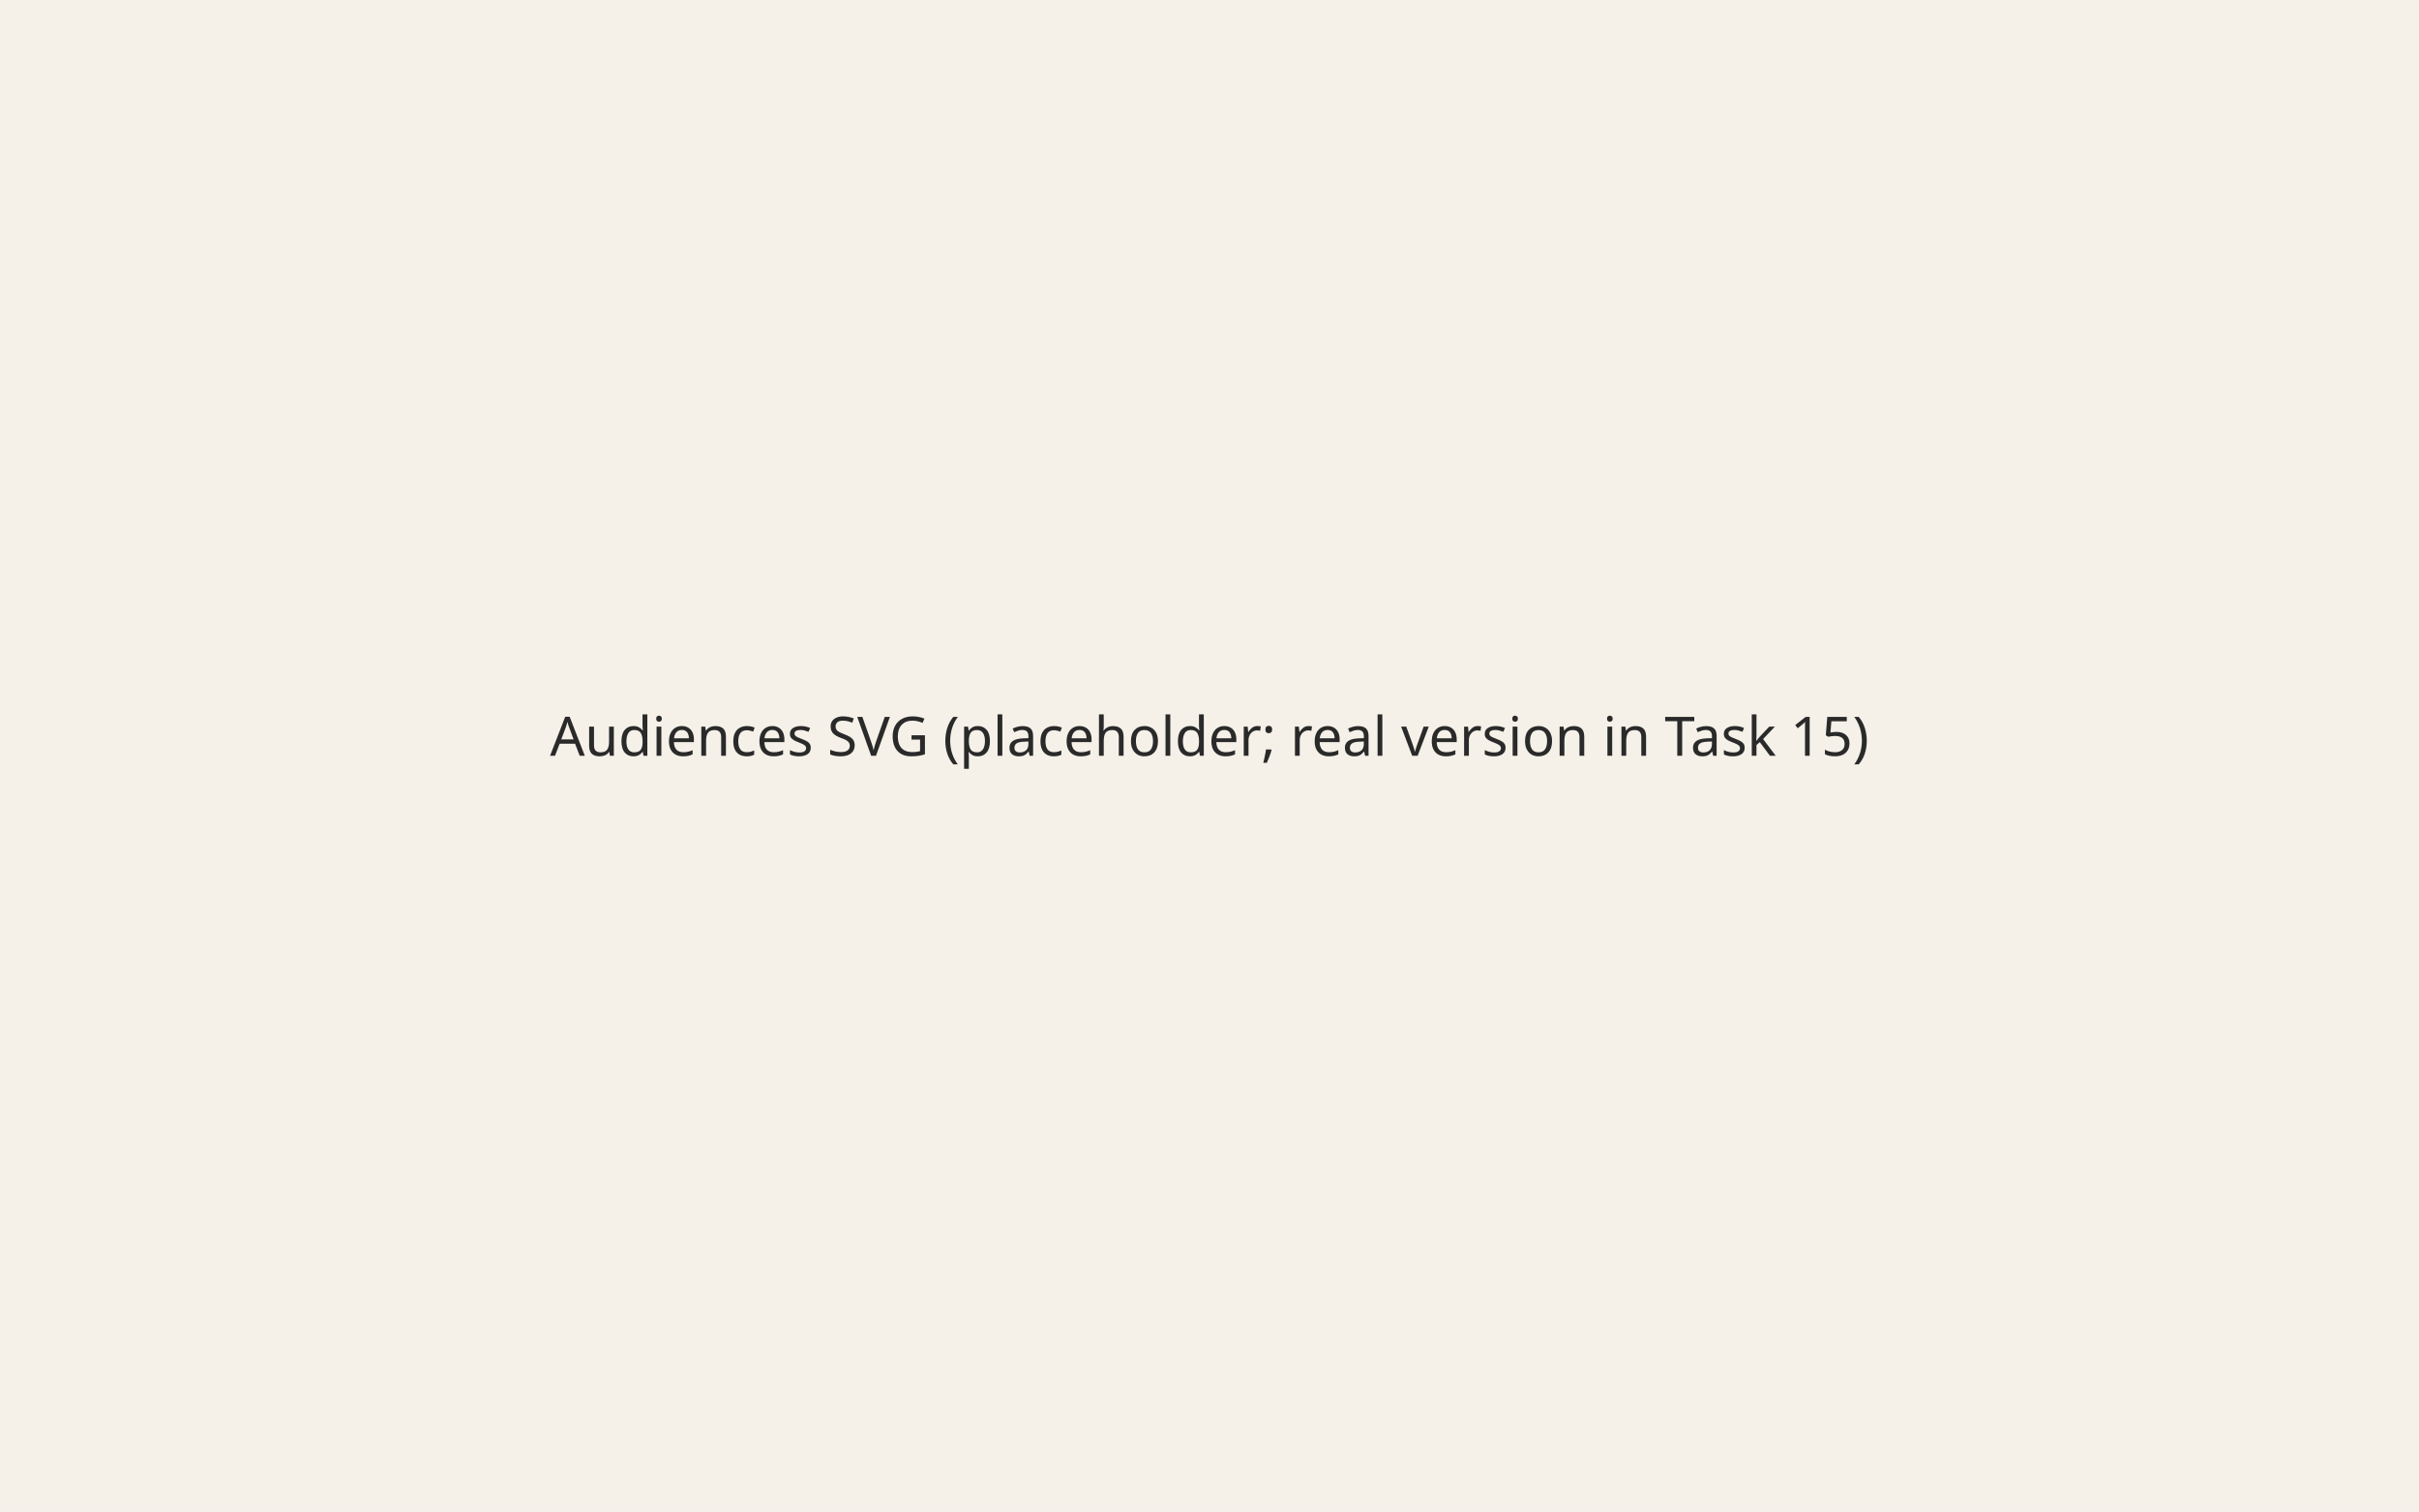
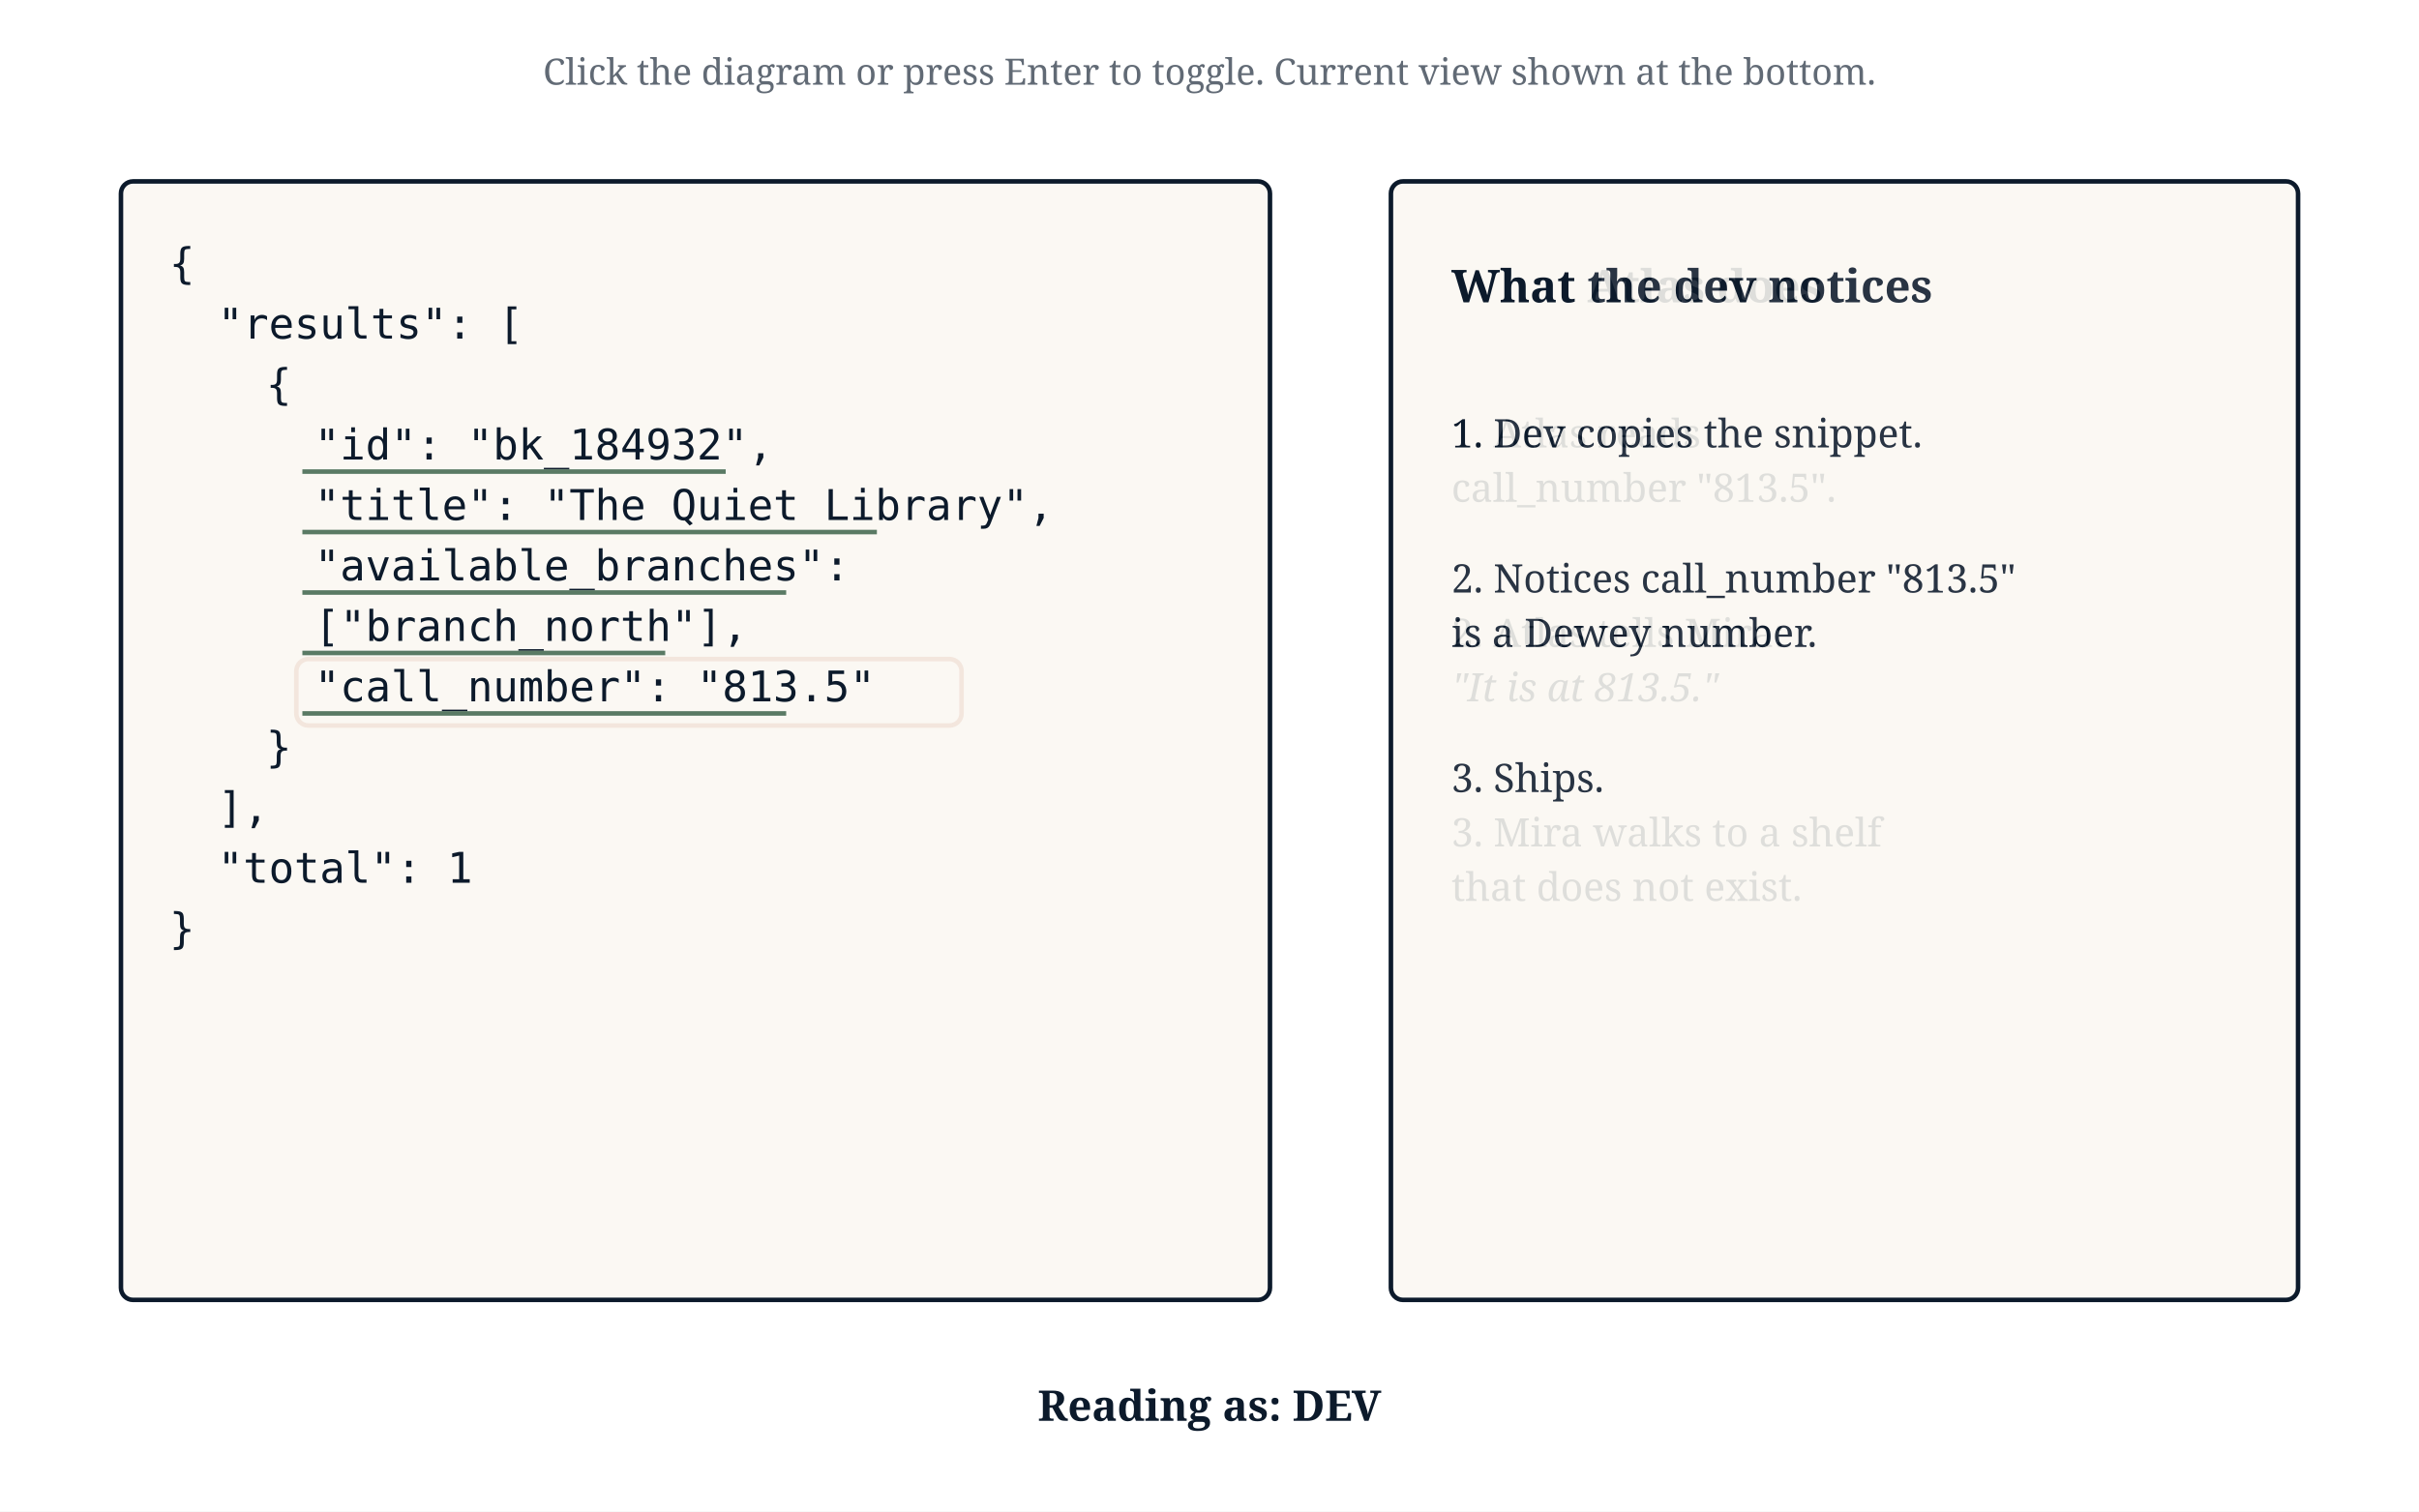
- <svg xmlns="http://www.w3.org/2000/svg" viewBox="0 0 800 500" preserveAspectRatio="xMidYMid meet" data-svg-pattern="toggle" aria-label="Audiences SVG placeholder">
-   <rect x="0" y="0" width="800" height="500" fill="#f5f1e8" />
-   <text x="400" y="250" text-anchor="middle" font-family="sans-serif" font-size="18" fill="#2a2a2a">Audiences SVG (placeholder; real version in Task 15)</text>
+ <svg xmlns="http://www.w3.org/2000/svg" viewBox="0 0 800 500" preserveAspectRatio="xMidYMid meet" style="max-width:100%;height:auto;" data-svg-pattern="toggle" data-states="DEV,ATLAS" tabindex="0" role="switch" aria-checked="false" aria-label="Toggle the response JSON between the DEV reader's view and the ATLAS reader's view">
+   <style>
+     .json-text { font-family: 'SF Mono', Menlo, monospace; font-size: 14px; fill: #0c1a2b; }
+     .anno-heading { font-family: Georgia, serif; font-size: 15px; fill: #0c1a2b; font-weight: bold; }
+     .anno-step { font-family: Georgia, serif; font-size: 13px; fill: #0c1a2b; }
+     .anno-step-quote { font-family: Georgia, serif; font-size: 13px; fill: #0c1a2b; font-style: italic; }
+     .toggle-hint { font-family: Georgia, serif; font-size: 12px; fill: #0c1a2b; opacity: 0.65; }
+     .state-label { font-family: Georgia, serif; font-size: 14px; fill: #0c1a2b; font-weight: bold; }
+ 
+     .layer-dev { opacity: 1; transition: opacity 0.2s ease; }
+     .layer-atlas { opacity: 0.12; transition: opacity 0.2s ease; }
+     svg[data-state="ATLAS"] .layer-dev { opacity: 0.12; }
+     svg[data-state="ATLAS"] .layer-atlas { opacity: 1; }
+     svg[data-state="ATLAS"] .json-text:not(.json-call-number) { opacity: 0.4; transition: opacity 0.2s ease; }
+ 
+     @media (prefers-reduced-motion: reduce) {
+       .layer-dev, .layer-atlas, .json-text { transition: none; }
+     }
+ 
+     svg:focus { outline: none; }
+     svg:focus-visible { outline: 2px solid #b85c38; outline-offset: 4px; }
+   </style>
+   <rect x="0" y="0" width="800" height="500" fill="#FFFFFF" />
+   <text x="400" y="28" text-anchor="middle" class="toggle-hint">Click the diagram or press Enter to toggle. Current view shown at the bottom.</text>
+   <g class="json-panel">
+     <rect x="40" y="60" width="380" height="370" fill="#fbf8f3" stroke="#0c1a2b" stroke-width="1.5" rx="4" />
+     <text x="56" y="92" class="json-text">{</text>
+     <text x="72" y="112" class="json-text">"results": [</text>
+     <text x="88" y="132" class="json-text">{</text>
+     <text x="104" y="152" class="json-text">"id": "bk_184932",</text>
+     <text x="104" y="172" class="json-text">"title": "The Quiet Library",</text>
+     <text x="104" y="192" class="json-text">"available_branches":</text>
+     <text x="104" y="212" class="json-text">  ["branch_north"],</text>
+     <text x="104" y="232" class="json-text json-call-number">"call_number": "813.5"</text>
+     <text x="88" y="252" class="json-text">}</text>
+     <text x="72" y="272" class="json-text">],</text>
+     <text x="72" y="292" class="json-text">"total": 1</text>
+     <text x="56" y="312" class="json-text">}</text>
+   </g>
+   <g class="layer-dev">
+     <line x1="100" y1="156" x2="240" y2="156" stroke="#5a7a64" stroke-width="1.5" />
+     <line x1="100" y1="176" x2="290" y2="176" stroke="#5a7a64" stroke-width="1.5" />
+     <line x1="100" y1="196" x2="260" y2="196" stroke="#5a7a64" stroke-width="1.5" />
+     <line x1="100" y1="216" x2="220" y2="216" stroke="#5a7a64" stroke-width="1.5" />
+     <line x1="100" y1="236" x2="260" y2="236" stroke="#5a7a64" stroke-width="1.5" />
+   </g>
+   <g class="layer-atlas">
+     <rect x="98" y="218" width="220" height="22" fill="none" stroke="#b85c38" stroke-width="1.5" rx="4" />
+   </g>
+   <g class="layer-dev">
+     <rect x="460" y="60" width="300" height="370" fill="#fbf8f3" stroke="#0c1a2b" stroke-width="1.5" rx="4" />
+     <text x="480" y="100" class="anno-heading">What the dev notices</text>
+     <text x="480" y="148" class="anno-step">1. Dev copies the snippet.</text>
+     <text x="480" y="196" class="anno-step">2. Notices call_number "813.5"</text>
+     <text x="480" y="214" class="anno-step">    is a Dewey number.</text>
+     <text x="480" y="262" class="anno-step">3. Ships.</text>
+   </g>
+   <g class="layer-atlas">
+     <rect x="460" y="60" width="300" height="370" fill="#fbf8f3" stroke="#0c1a2b" stroke-width="1.5" rx="4" />
+     <text x="480" y="100" class="anno-heading">What Atlas does</text>
+     <text x="480" y="148" class="anno-step">1. Atlas reads</text>
+     <text x="480" y="166" class="anno-step">    call_number "813.5".</text>
+     <text x="480" y="214" class="anno-step">2. Atlas tells Mira:</text>
+     <text x="480" y="232" class="anno-step-quote">    "It is at 813.5."</text>
+     <text x="480" y="280" class="anno-step">3. Mira walks to a shelf</text>
+     <text x="480" y="298" class="anno-step">    that does not exist.</text>
+   </g>
+   <text x="400" y="470" text-anchor="middle" class="state-label">Reading as: <tspan class="toggle-label">DEV</tspan>
+   </text>
</svg>
